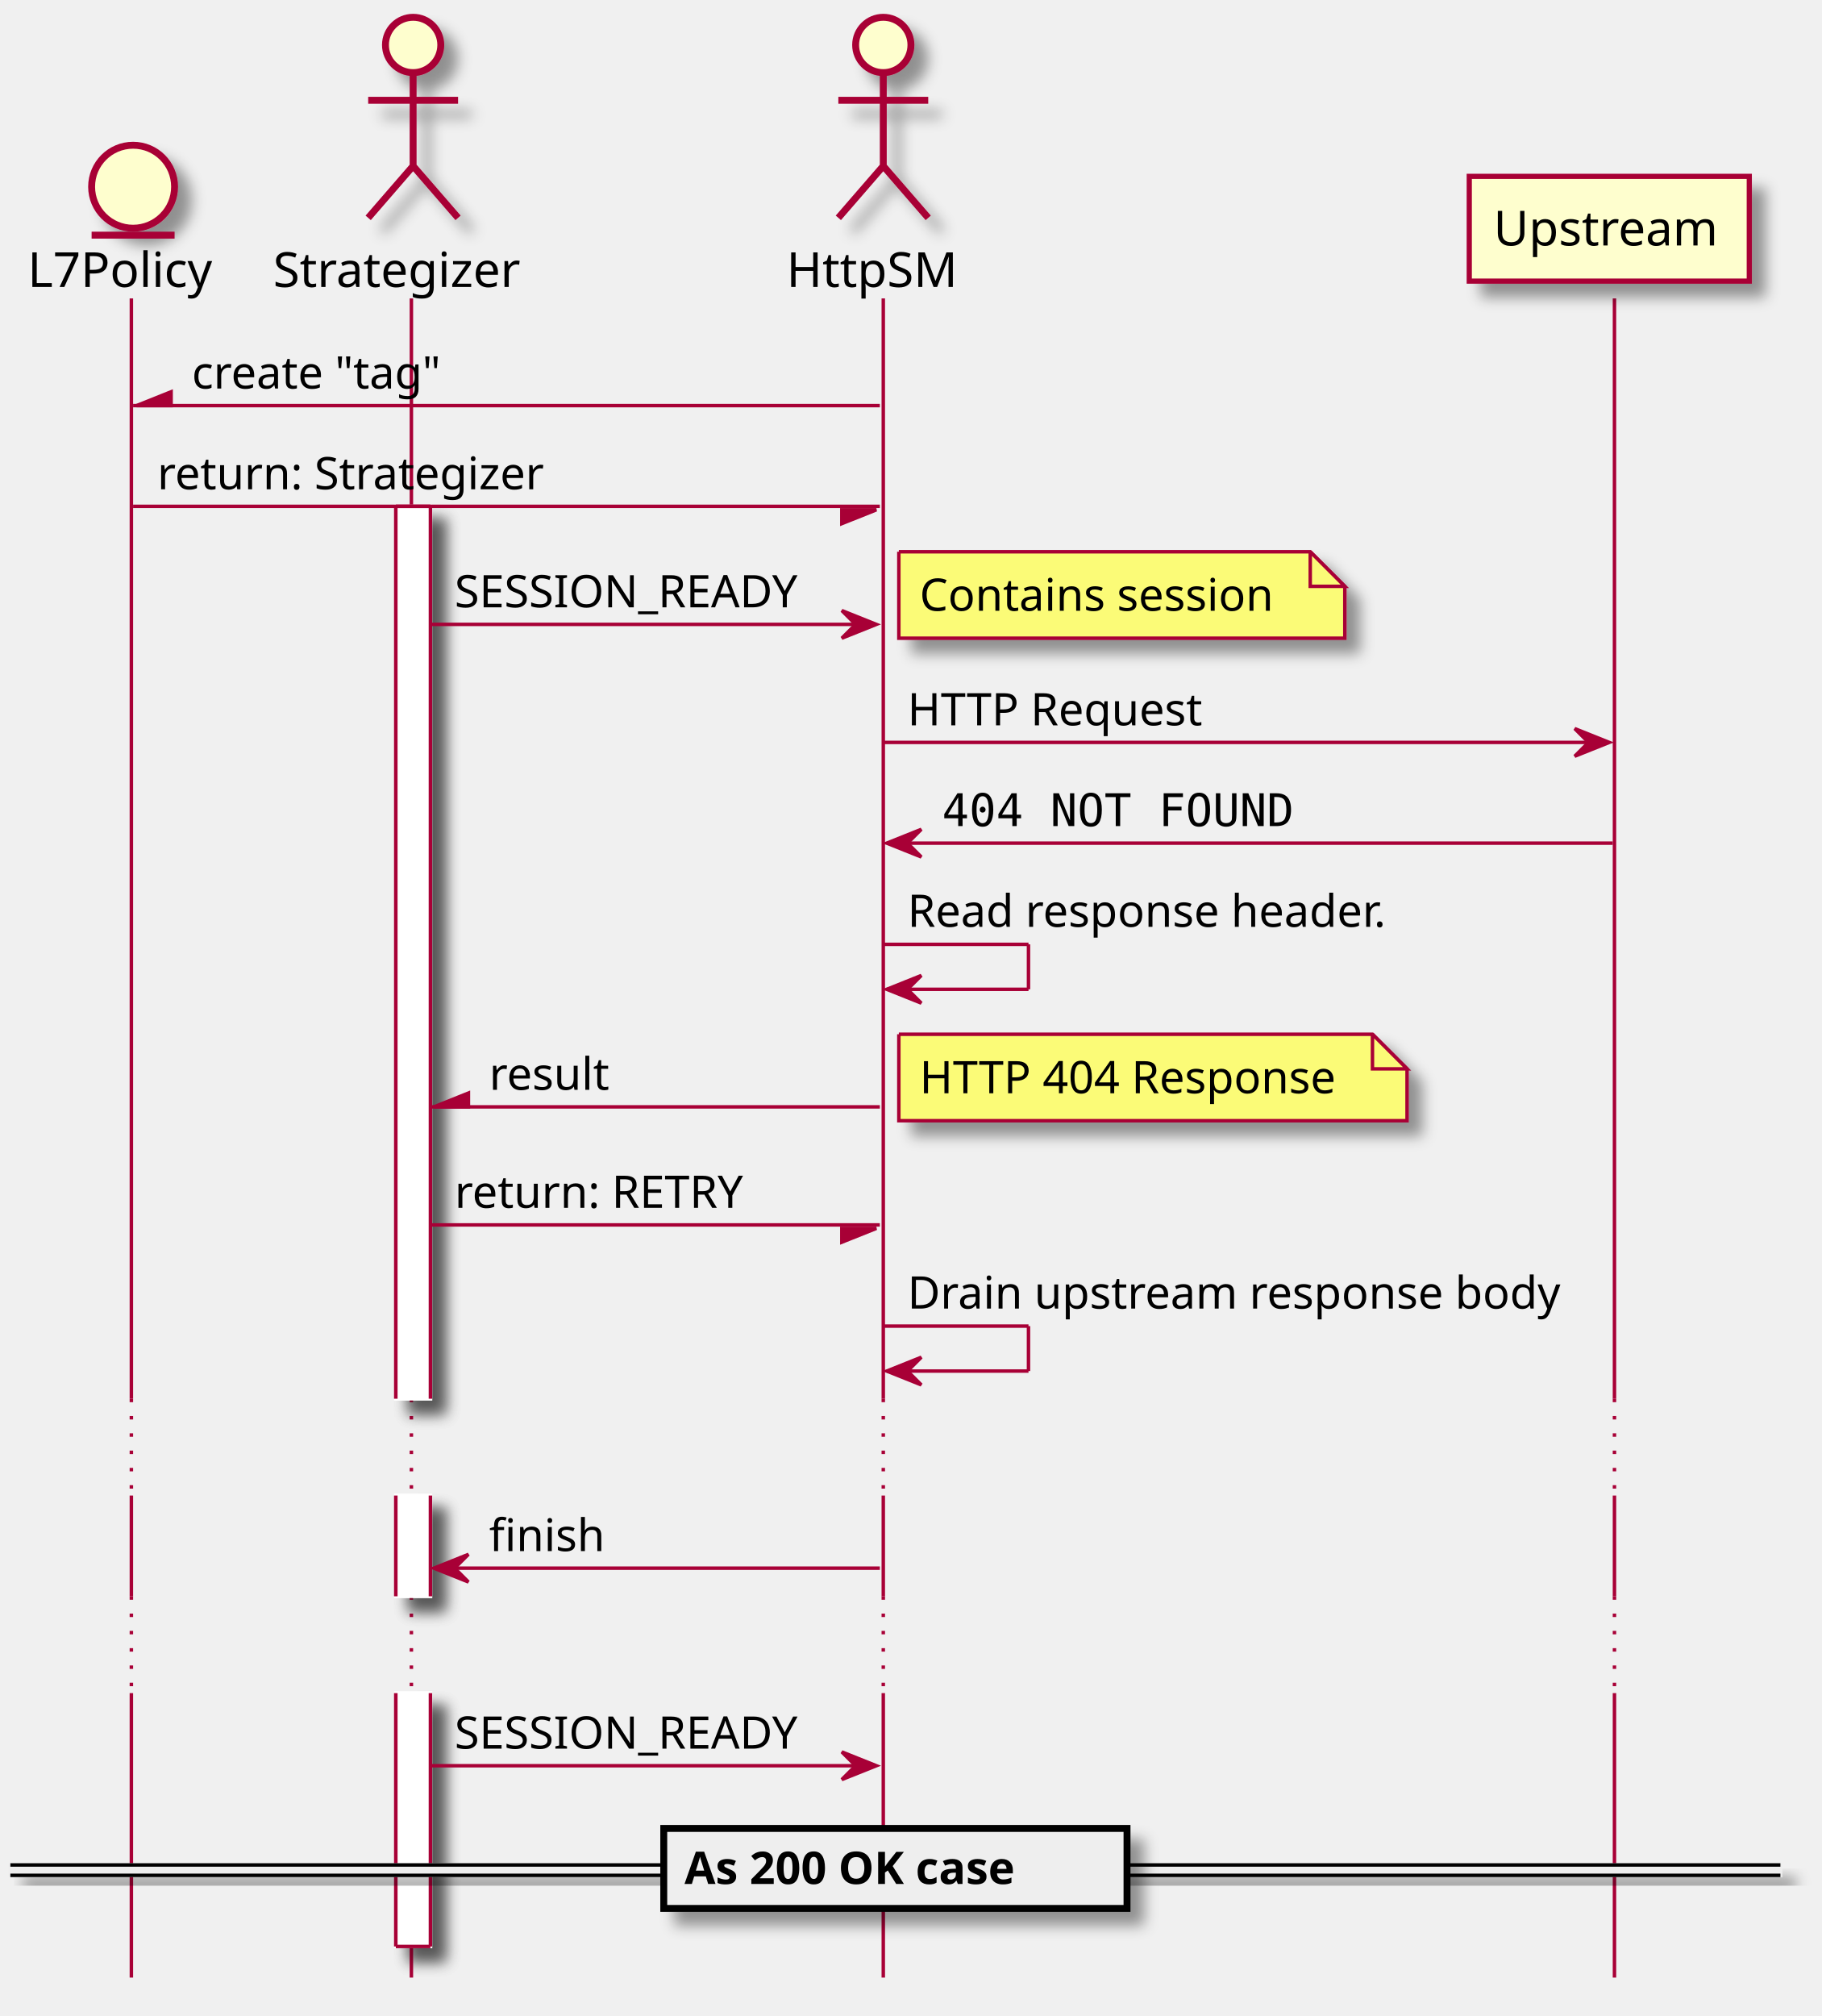
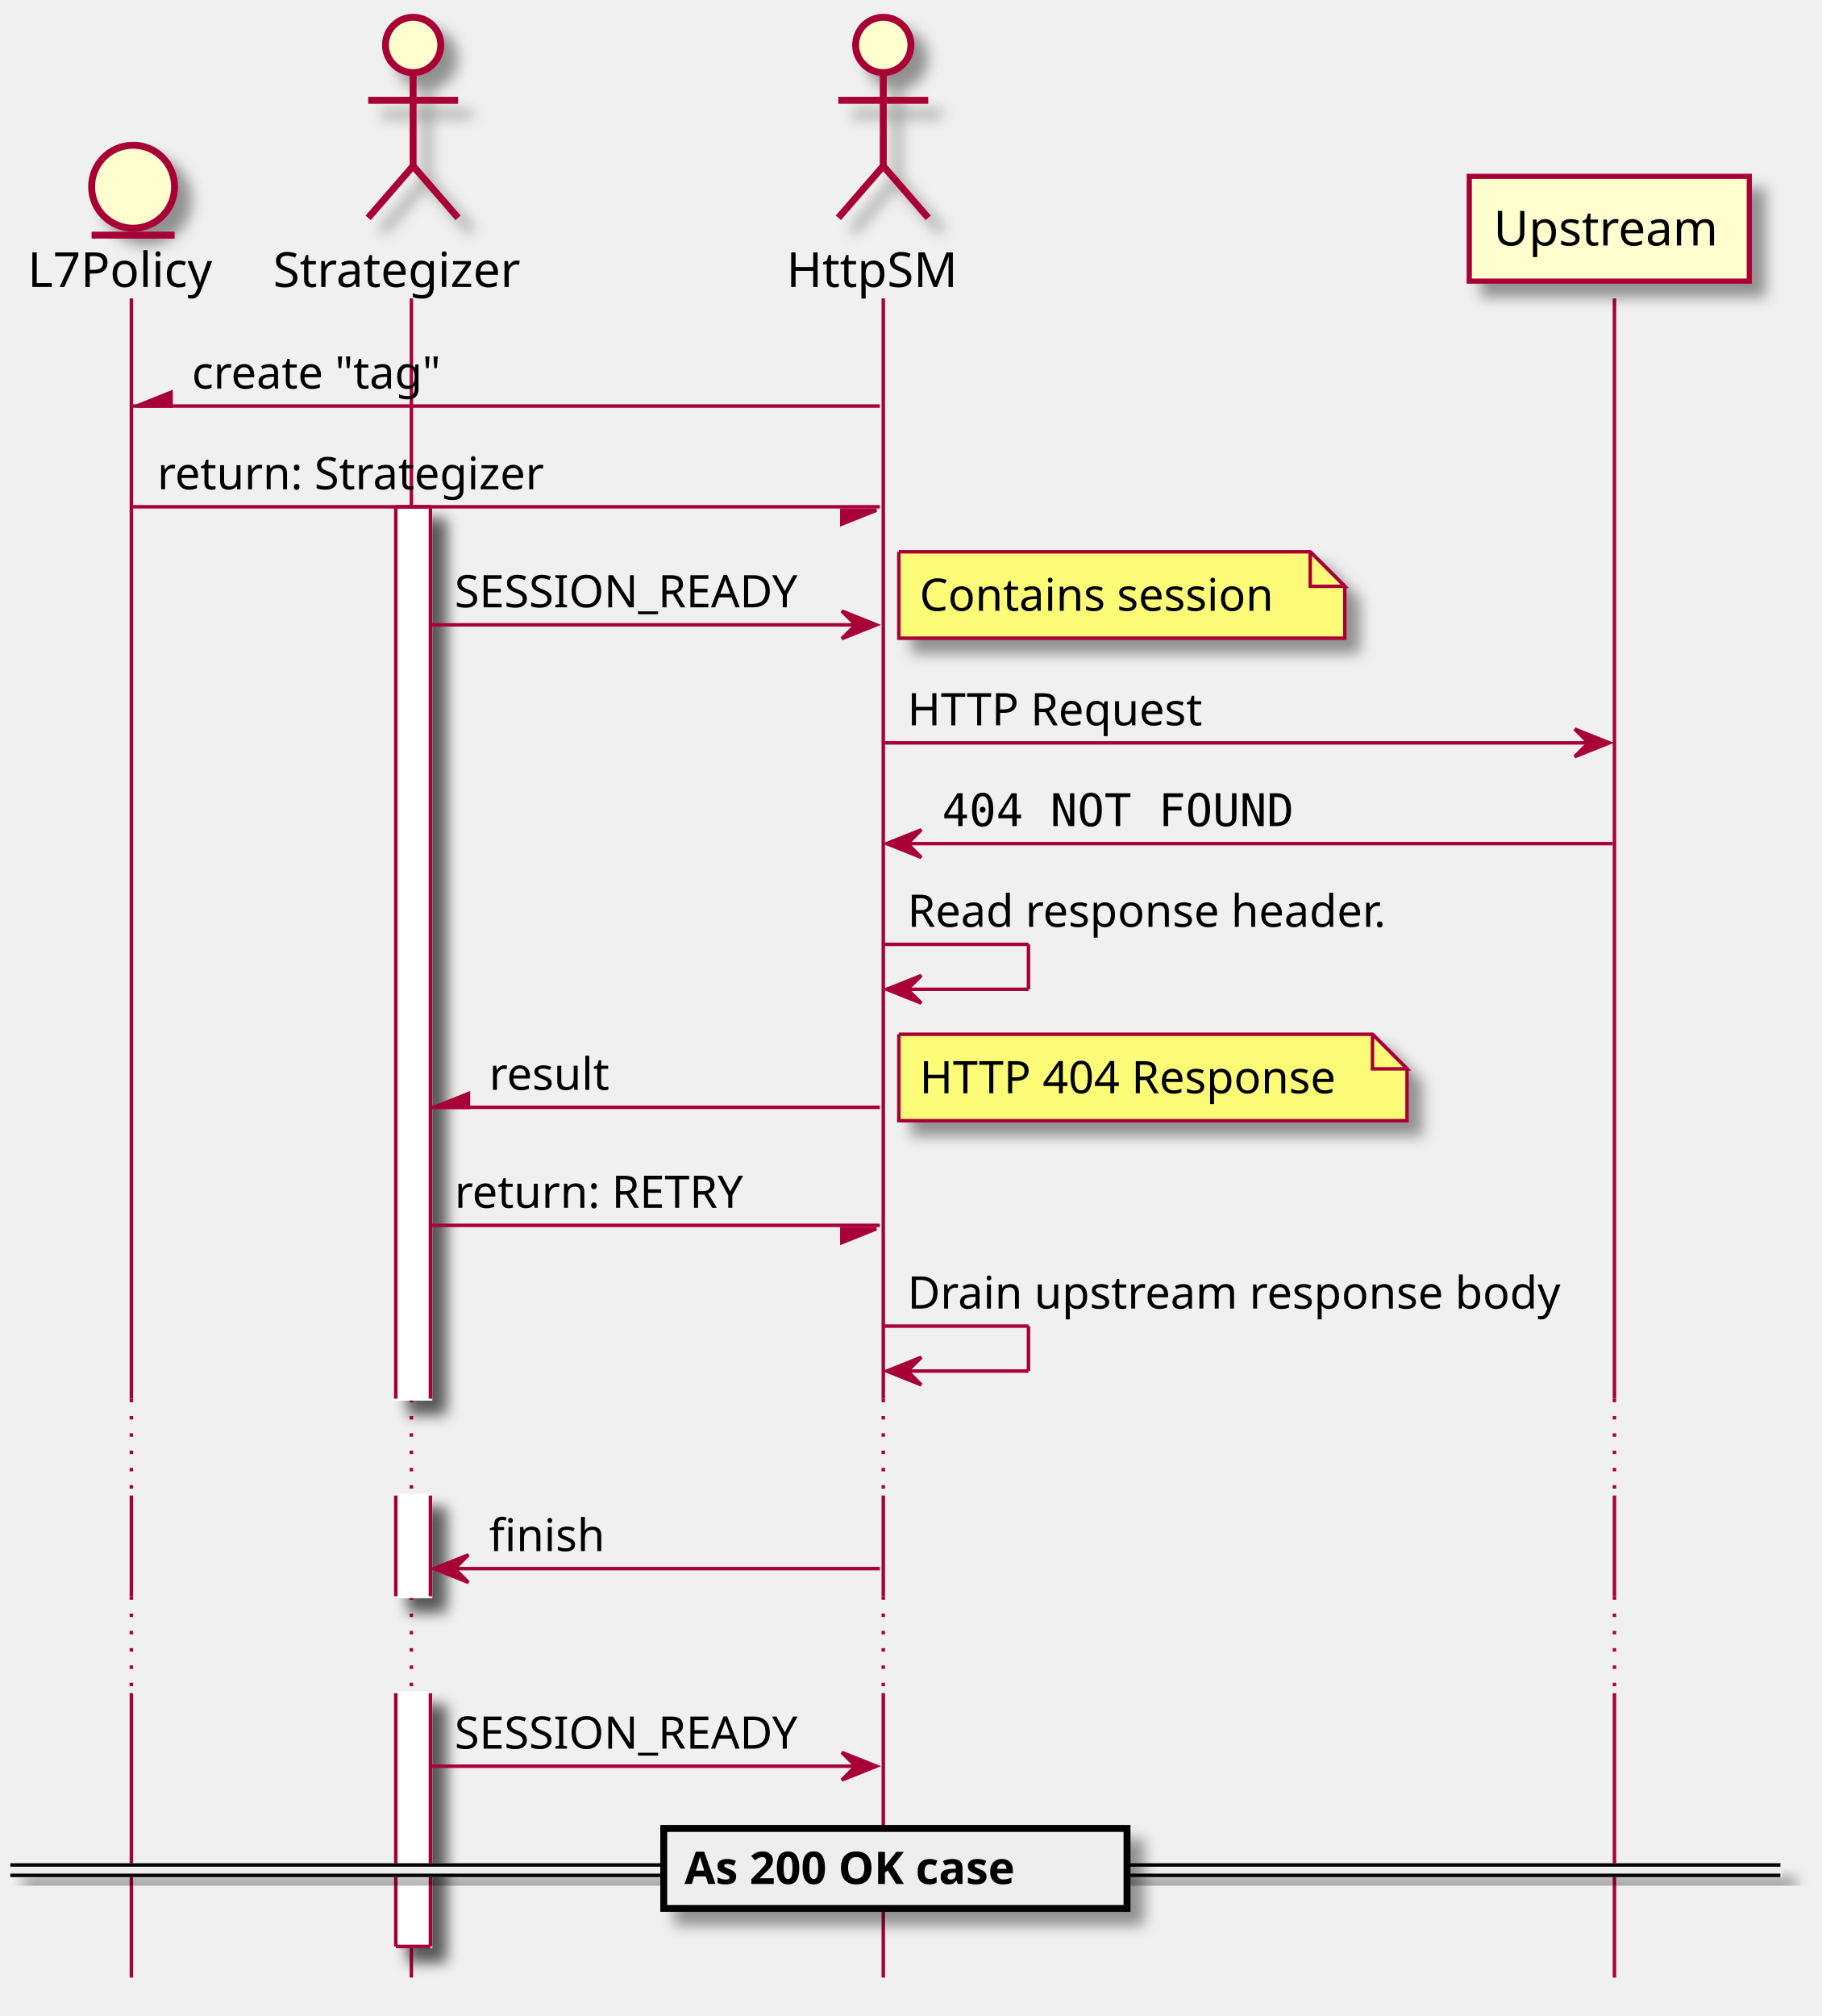
<svg xmlns="http://www.w3.org/2000/svg" contentScriptType="application/ecmascript" contentStyleType="text/css" height="583px" preserveAspectRatio="none" style="width:527px;height:583px;" version="1.1" viewBox="0 0 527 583" width="527px" zoomAndPan="magnify">
  <defs>
    <filter height="300%" id="f15t0lceifk56y" width="300%" x="-1" y="-1">
      <feGaussianBlur result="blurOut" stdDeviation="2.0" />
      <feColorMatrix in="blurOut" result="blurOut2" type="matrix" values="0 0 0 0 0 0 0 0 0 0 0 0 0 0 0 0 0 0 .4 0" />
      <feOffset dx="4.0" dy="4.0" in="blurOut2" result="blurOut3" />
      <feBlend in="SourceGraphic" in2="blurOut3" mode="normal" />
    </filter>
  </defs>
  <g>
-     <rect fill="#FFFFFF" filter="url(#f15t0lceifk56y)" height="258.062" style="stroke: #FFFFFF; stroke-width: 1.0;" width="10" x="114.5" y="146.43" />
-     <line style="stroke: #A80036; stroke-width: 1.0;" x1="114.5" x2="114.5" y1="146.43" y2="404.492" />
-     <line style="stroke: #A80036; stroke-width: 1.0;" x1="124.5" x2="124.5" y1="146.43" y2="404.492" />
-     <line style="stroke: #A80036; stroke-width: 1.0;" x1="114.5" x2="124.5" y1="146.43" y2="146.43" />
+     <rect fill="#FFFFFF" filter="url(#f15t0lceifk56y)" height="257.93" style="stroke: #FFFFFF; stroke-width: 1.0;" width="10" x="114.5" y="146.562" />
+     <line style="stroke: #A80036; stroke-width: 1.0;" x1="114.5" x2="114.5" y1="146.562" y2="404.492" />
+     <line style="stroke: #A80036; stroke-width: 1.0;" x1="124.5" x2="124.5" y1="146.562" y2="404.492" />
+     <line style="stroke: #A80036; stroke-width: 1.0;" x1="114.5" x2="124.5" y1="146.562" y2="146.562" />
    <rect fill="#FFFFFF" filter="url(#f15t0lceifk56y)" height="29.133" style="stroke: #FFFFFF; stroke-width: 1.0;" width="10" x="114.5" y="432.492" />
    <line style="stroke: #A80036; stroke-width: 1.0;" x1="114.5" x2="114.5" y1="432.492" y2="461.625" />
    <line style="stroke: #A80036; stroke-width: 1.0;" x1="124.5" x2="124.5" y1="432.492" y2="461.625" />
    <rect fill="#FFFFFF" filter="url(#f15t0lceifk56y)" height="73.266" style="stroke: #FFFFFF; stroke-width: 1.0;" width="10" x="114.5" y="489.625" />
    <line style="stroke: #A80036; stroke-width: 1.0;" x1="114.5" x2="114.5" y1="489.625" y2="562.891" />
    <line style="stroke: #A80036; stroke-width: 1.0;" x1="124.5" x2="124.5" y1="489.625" y2="562.891" />
    <line style="stroke: #A80036; stroke-width: 1.0;" x1="114.5" x2="124.5" y1="562.891" y2="562.891" />
    <line style="stroke: #A80036; stroke-width: 1.0;" x1="38" x2="38" y1="86.297" y2="404.492" />
    <line style="stroke: #A80036; stroke-width: 1.0; stroke-dasharray: 1.0,4.0;" x1="38" x2="38" y1="404.492" y2="432.492" />
    <line style="stroke: #A80036; stroke-width: 1.0;" x1="38" x2="38" y1="432.492" y2="461.625" />
    <line style="stroke: #A80036; stroke-width: 1.0; stroke-dasharray: 1.0,4.0;" x1="38" x2="38" y1="461.625" y2="489.625" />
    <line style="stroke: #A80036; stroke-width: 1.0;" x1="38" x2="38" y1="489.625" y2="571.891" />
    <line style="stroke: #A80036; stroke-width: 1.0;" x1="119" x2="119" y1="86.297" y2="404.492" />
    <line style="stroke: #A80036; stroke-width: 1.0; stroke-dasharray: 1.0,4.0;" x1="119" x2="119" y1="404.492" y2="432.492" />
    <line style="stroke: #A80036; stroke-width: 1.0;" x1="119" x2="119" y1="432.492" y2="461.625" />
    <line style="stroke: #A80036; stroke-width: 1.0; stroke-dasharray: 1.0,4.0;" x1="119" x2="119" y1="461.625" y2="489.625" />
    <line style="stroke: #A80036; stroke-width: 1.0;" x1="119" x2="119" y1="489.625" y2="571.891" />
    <line style="stroke: #A80036; stroke-width: 1.0;" x1="255.5" x2="255.5" y1="86.297" y2="404.492" />
    <line style="stroke: #A80036; stroke-width: 1.0; stroke-dasharray: 1.0,4.0;" x1="255.5" x2="255.5" y1="404.492" y2="432.492" />
    <line style="stroke: #A80036; stroke-width: 1.0;" x1="255.5" x2="255.5" y1="432.492" y2="461.625" />
    <line style="stroke: #A80036; stroke-width: 1.0; stroke-dasharray: 1.0,4.0;" x1="255.5" x2="255.5" y1="461.625" y2="489.625" />
    <line style="stroke: #A80036; stroke-width: 1.0;" x1="255.5" x2="255.5" y1="489.625" y2="571.891" />
    <line style="stroke: #A80036; stroke-width: 1.0;" x1="467" x2="467" y1="86.297" y2="404.492" />
    <line style="stroke: #A80036; stroke-width: 1.0; stroke-dasharray: 1.0,4.0;" x1="467" x2="467" y1="404.492" y2="432.492" />
    <line style="stroke: #A80036; stroke-width: 1.0;" x1="467" x2="467" y1="432.492" y2="461.625" />
    <line style="stroke: #A80036; stroke-width: 1.0; stroke-dasharray: 1.0,4.0;" x1="467" x2="467" y1="461.625" y2="489.625" />
    <line style="stroke: #A80036; stroke-width: 1.0;" x1="467" x2="467" y1="489.625" y2="571.891" />
    <text fill="#000000" font-family="sans-serif" font-size="14" lengthAdjust="spacingAndGlyphs" textLength="55" x="8" y="82.995">L7Policy</text>
    <ellipse cx="38.5" cy="54" fill="#FEFECE" filter="url(#f15t0lceifk56y)" rx="12" ry="12" style="stroke: #A80036; stroke-width: 2.0;" />
    <line style="stroke: #A80036; stroke-width: 2.0;" x1="26.5" x2="50.5" y1="68" y2="68" />
    <text fill="#000000" font-family="sans-serif" font-size="14" lengthAdjust="spacingAndGlyphs" textLength="75" x="79" y="82.995">Strategizer</text>
    <ellipse cx="119.5" cy="13" fill="#FEFECE" filter="url(#f15t0lceifk56y)" rx="8" ry="8" style="stroke: #A80036; stroke-width: 2.0;" />
    <path d="M119.5,21 L119.5,48 M106.5,29 L132.5,29 M119.5,48 L106.5,63 M119.5,48 L132.5,63 " fill="none" filter="url(#f15t0lceifk56y)" style="stroke: #A80036; stroke-width: 2.0;" />
    <text fill="#000000" font-family="sans-serif" font-size="14" lengthAdjust="spacingAndGlyphs" textLength="50" x="227.5" y="82.995">HttpSM</text>
    <ellipse cx="255.5" cy="13" fill="#FEFECE" filter="url(#f15t0lceifk56y)" rx="8" ry="8" style="stroke: #A80036; stroke-width: 2.0;" />
    <path d="M255.5,21 L255.5,48 M242.5,29 L268.5,29 M255.5,48 L242.5,63 M255.5,48 L268.5,63 " fill="none" filter="url(#f15t0lceifk56y)" style="stroke: #A80036; stroke-width: 2.0;" />
    <rect fill="#FEFECE" filter="url(#f15t0lceifk56y)" height="30.297" style="stroke: #A80036; stroke-width: 1.5;" width="81" x="425" y="51" />
    <text fill="#000000" font-family="sans-serif" font-size="14" lengthAdjust="spacingAndGlyphs" textLength="67" x="432" y="70.995">Upstream</text>
-     <rect fill="#FFFFFF" filter="url(#f15t0lceifk56y)" height="258.062" style="stroke: #FFFFFF; stroke-width: 1.0;" width="10" x="114.5" y="146.43" />
-     <line style="stroke: #A80036; stroke-width: 1.0;" x1="114.5" x2="114.5" y1="146.43" y2="404.492" />
-     <line style="stroke: #A80036; stroke-width: 1.0;" x1="124.5" x2="124.5" y1="146.43" y2="404.492" />
-     <line style="stroke: #A80036; stroke-width: 1.0;" x1="114.5" x2="124.5" y1="146.43" y2="146.43" />
+     <rect fill="#FFFFFF" filter="url(#f15t0lceifk56y)" height="257.93" style="stroke: #FFFFFF; stroke-width: 1.0;" width="10" x="114.5" y="146.562" />
+     <line style="stroke: #A80036; stroke-width: 1.0;" x1="114.5" x2="114.5" y1="146.562" y2="404.492" />
+     <line style="stroke: #A80036; stroke-width: 1.0;" x1="124.5" x2="124.5" y1="146.562" y2="404.492" />
+     <line style="stroke: #A80036; stroke-width: 1.0;" x1="114.5" x2="124.5" y1="146.562" y2="146.562" />
    <rect fill="#FFFFFF" filter="url(#f15t0lceifk56y)" height="29.133" style="stroke: #FFFFFF; stroke-width: 1.0;" width="10" x="114.5" y="432.492" />
    <line style="stroke: #A80036; stroke-width: 1.0;" x1="114.5" x2="114.5" y1="432.492" y2="461.625" />
    <line style="stroke: #A80036; stroke-width: 1.0;" x1="124.5" x2="124.5" y1="432.492" y2="461.625" />
    <rect fill="#FFFFFF" filter="url(#f15t0lceifk56y)" height="73.266" style="stroke: #FFFFFF; stroke-width: 1.0;" width="10" x="114.5" y="489.625" />
    <line style="stroke: #A80036; stroke-width: 1.0;" x1="114.5" x2="114.5" y1="489.625" y2="562.891" />
    <line style="stroke: #A80036; stroke-width: 1.0;" x1="124.5" x2="124.5" y1="489.625" y2="562.891" />
    <line style="stroke: #A80036; stroke-width: 1.0;" x1="114.5" x2="124.5" y1="562.891" y2="562.891" />
-     <polygon fill="#A80036" points="49.5,113.297,39.5,117.297,49.5,117.297" style="stroke: #A80036; stroke-width: 1.0;" />
-     <line style="stroke: #A80036; stroke-width: 1.0;" x1="38.5" x2="254.5" y1="117.297" y2="117.297" />
+     <polygon fill="#A80036" points="49.5,113.43,39.5,117.43,49.5,117.43" style="stroke: #A80036; stroke-width: 1.0;" />
+     <line style="stroke: #A80036; stroke-width: 1.0;" x1="38.5" x2="254.5" y1="117.43" y2="117.43" />
    <text fill="#000000" font-family="sans-serif" font-size="13" lengthAdjust="spacingAndGlyphs" textLength="76" x="55.5" y="112.364">create "tag"</text>
-     <polygon fill="#A80036" points="243.5,147.43,253.5,147.43,243.5,151.43" style="stroke: #A80036; stroke-width: 1.0;" />
-     <line style="stroke: #A80036; stroke-width: 1.0;" x1="38.5" x2="254.5" y1="146.43" y2="146.43" />
+     <polygon fill="#A80036" points="243.5,147.562,253.5,147.562,243.5,151.562" style="stroke: #A80036; stroke-width: 1.0;" />
+     <line style="stroke: #A80036; stroke-width: 1.0;" x1="38.5" x2="254.5" y1="146.562" y2="146.562" />
    <text fill="#000000" font-family="sans-serif" font-size="13" lengthAdjust="spacingAndGlyphs" textLength="118" x="45.5" y="141.497">return: Strategizer</text>
-     <polygon fill="#A80036" points="243.5,176.562,253.5,180.562,243.5,184.562,247.5,180.562" style="stroke: #A80036; stroke-width: 1.0;" />
-     <line style="stroke: #A80036; stroke-width: 1.0;" x1="124.5" x2="249.5" y1="180.562" y2="180.562" />
+     <polygon fill="#A80036" points="243.5,176.695,253.5,180.695,243.5,184.695,247.5,180.695" style="stroke: #A80036; stroke-width: 1.0;" />
+     <line style="stroke: #A80036; stroke-width: 1.0;" x1="124.5" x2="249.5" y1="180.695" y2="180.695" />
    <text fill="#000000" font-family="sans-serif" font-size="13" lengthAdjust="spacingAndGlyphs" textLength="107" x="131.5" y="175.629">SESSION_READY</text>
    <path d="M260,159.562 L260,184.562 L389,184.562 L389,169.562 L379,159.562 L260,159.562 " fill="#FBFB77" filter="url(#f15t0lceifk56y)" style="stroke: #A80036; stroke-width: 1.0;" />
    <path d="M379,159.562 L379,169.562 L389,169.562 L379,159.562 " fill="#FBFB77" style="stroke: #A80036; stroke-width: 1.0;" />
    <text fill="#000000" font-family="sans-serif" font-size="13" lengthAdjust="spacingAndGlyphs" textLength="108" x="266" y="176.629">Contains session</text>
-     <polygon fill="#A80036" points="455.5,210.695,465.5,214.695,455.5,218.695,459.5,214.695" style="stroke: #A80036; stroke-width: 1.0;" />
-     <line style="stroke: #A80036; stroke-width: 1.0;" x1="255.5" x2="461.5" y1="214.695" y2="214.695" />
+     <polygon fill="#A80036" points="455.5,210.828,465.5,214.828,455.5,218.828,459.5,214.828" style="stroke: #A80036; stroke-width: 1.0;" />
+     <line style="stroke: #A80036; stroke-width: 1.0;" x1="255.5" x2="461.5" y1="214.828" y2="214.828" />
    <text fill="#000000" font-family="sans-serif" font-size="13" lengthAdjust="spacingAndGlyphs" textLength="88" x="262.5" y="209.762">HTTP Request</text>
-     <polygon fill="#A80036" points="266.5,239.828,256.5,243.828,266.5,247.828,262.5,243.828" style="stroke: #A80036; stroke-width: 1.0;" />
-     <line style="stroke: #A80036; stroke-width: 1.0;" x1="260.5" x2="466.5" y1="243.828" y2="243.828" />
+     <polygon fill="#A80036" points="266.5,239.961,256.5,243.961,266.5,247.961,262.5,243.961" style="stroke: #A80036; stroke-width: 1.0;" />
+     <line style="stroke: #A80036; stroke-width: 1.0;" x1="260.5" x2="466.5" y1="243.961" y2="243.961" />
    <text fill="#000000" font-family="monospace" font-size="13" lengthAdjust="spacingAndGlyphs" textLength="104" x="272.5" y="238.895">404 NOT FOUND</text>
    <line style="stroke: #A80036; stroke-width: 1.0;" x1="255.5" x2="297.5" y1="273.094" y2="273.094" />
    <line style="stroke: #A80036; stroke-width: 1.0;" x1="297.5" x2="297.5" y1="273.094" y2="286.094" />
    <line style="stroke: #A80036; stroke-width: 1.0;" x1="256.5" x2="297.5" y1="286.094" y2="286.094" />
    <polygon fill="#A80036" points="266.5,282.094,256.5,286.094,266.5,290.094,262.5,286.094" style="stroke: #A80036; stroke-width: 1.0;" />
    <text fill="#000000" font-family="sans-serif" font-size="13" lengthAdjust="spacingAndGlyphs" textLength="148" x="262.5" y="268.028">Read response header.</text>
-     <polygon fill="#A80036" points="135.5,316.094,125.5,320.094,135.5,320.094" style="stroke: #A80036; stroke-width: 1.0;" />
-     <line style="stroke: #A80036; stroke-width: 1.0;" x1="124.5" x2="254.5" y1="320.094" y2="320.094" />
+     <polygon fill="#A80036" points="135.5,316.227,125.5,320.227,135.5,320.227" style="stroke: #A80036; stroke-width: 1.0;" />
+     <line style="stroke: #A80036; stroke-width: 1.0;" x1="124.5" x2="254.5" y1="320.227" y2="320.227" />
    <text fill="#000000" font-family="sans-serif" font-size="13" lengthAdjust="spacingAndGlyphs" textLength="36" x="141.5" y="315.161">result</text>
    <path d="M260,299.094 L260,324.094 L407,324.094 L407,309.094 L397,299.094 L260,299.094 " fill="#FBFB77" filter="url(#f15t0lceifk56y)" style="stroke: #A80036; stroke-width: 1.0;" />
    <path d="M397,299.094 L397,309.094 L407,309.094 L397,299.094 " fill="#FBFB77" style="stroke: #A80036; stroke-width: 1.0;" />
    <text fill="#000000" font-family="sans-serif" font-size="13" lengthAdjust="spacingAndGlyphs" textLength="126" x="266" y="316.161">HTTP 404 Response</text>
-     <polygon fill="#A80036" points="243.5,355.227,253.5,355.227,243.5,359.227" style="stroke: #A80036; stroke-width: 1.0;" />
-     <line style="stroke: #A80036; stroke-width: 1.0;" x1="124.5" x2="254.5" y1="354.227" y2="354.227" />
+     <polygon fill="#A80036" points="243.5,355.359,253.5,355.359,243.5,359.359" style="stroke: #A80036; stroke-width: 1.0;" />
+     <line style="stroke: #A80036; stroke-width: 1.0;" x1="124.5" x2="254.5" y1="354.359" y2="354.359" />
    <text fill="#000000" font-family="sans-serif" font-size="13" lengthAdjust="spacingAndGlyphs" textLength="85" x="131.5" y="349.293">return: RETRY</text>
    <line style="stroke: #A80036; stroke-width: 1.0;" x1="255.5" x2="297.5" y1="383.492" y2="383.492" />
    <line style="stroke: #A80036; stroke-width: 1.0;" x1="297.5" x2="297.5" y1="383.492" y2="396.492" />
    <line style="stroke: #A80036; stroke-width: 1.0;" x1="256.5" x2="297.5" y1="396.492" y2="396.492" />
    <polygon fill="#A80036" points="266.5,392.492,256.5,396.492,266.5,400.492,262.5,396.492" style="stroke: #A80036; stroke-width: 1.0;" />
    <text fill="#000000" font-family="sans-serif" font-size="13" lengthAdjust="spacingAndGlyphs" textLength="198" x="262.5" y="378.426">Drain upstream response body</text>
-     <polygon fill="#A80036" points="135.5,449.492,125.5,453.492,135.5,457.492,131.5,453.492" style="stroke: #A80036; stroke-width: 1.0;" />
-     <line style="stroke: #A80036; stroke-width: 1.0;" x1="129.5" x2="254.5" y1="453.492" y2="453.492" />
+     <polygon fill="#A80036" points="135.5,449.625,125.5,453.625,135.5,457.625,131.5,453.625" style="stroke: #A80036; stroke-width: 1.0;" />
+     <line style="stroke: #A80036; stroke-width: 1.0;" x1="129.5" x2="254.5" y1="453.625" y2="453.625" />
    <text fill="#000000" font-family="sans-serif" font-size="13" lengthAdjust="spacingAndGlyphs" textLength="33" x="141.5" y="448.559">finish</text>
-     <polygon fill="#A80036" points="243.5,506.625,253.5,510.625,243.5,514.625,247.5,510.625" style="stroke: #A80036; stroke-width: 1.0;" />
-     <line style="stroke: #A80036; stroke-width: 1.0;" x1="124.5" x2="249.5" y1="510.625" y2="510.625" />
+     <polygon fill="#A80036" points="243.5,506.758,253.5,510.758,243.5,514.758,247.5,510.758" style="stroke: #A80036; stroke-width: 1.0;" />
+     <line style="stroke: #A80036; stroke-width: 1.0;" x1="124.5" x2="249.5" y1="510.758" y2="510.758" />
    <text fill="#000000" font-family="sans-serif" font-size="13" lengthAdjust="spacingAndGlyphs" textLength="107" x="131.5" y="505.692">SESSION_READY</text>
    <rect fill="#EEEEEE" filter="url(#f15t0lceifk56y)" height="3" style="stroke: #EEEEEE; stroke-width: 1.0;" width="512" x="3" y="539.324" />
    <line style="stroke: #000000; stroke-width: 1.0;" x1="3" x2="515" y1="539.324" y2="539.324" />
    <line style="stroke: #000000; stroke-width: 1.0;" x1="3" x2="515" y1="542.324" y2="542.324" />
    <rect fill="#EEEEEE" filter="url(#f15t0lceifk56y)" height="23.133" style="stroke: #000000; stroke-width: 2.0;" width="134" x="192" y="528.758" />
    <text fill="#000000" font-family="sans-serif" font-size="13" font-weight="bold" lengthAdjust="spacingAndGlyphs" textLength="115" x="198" y="544.825">As 200 OK case</text>
  </g>
</svg>
